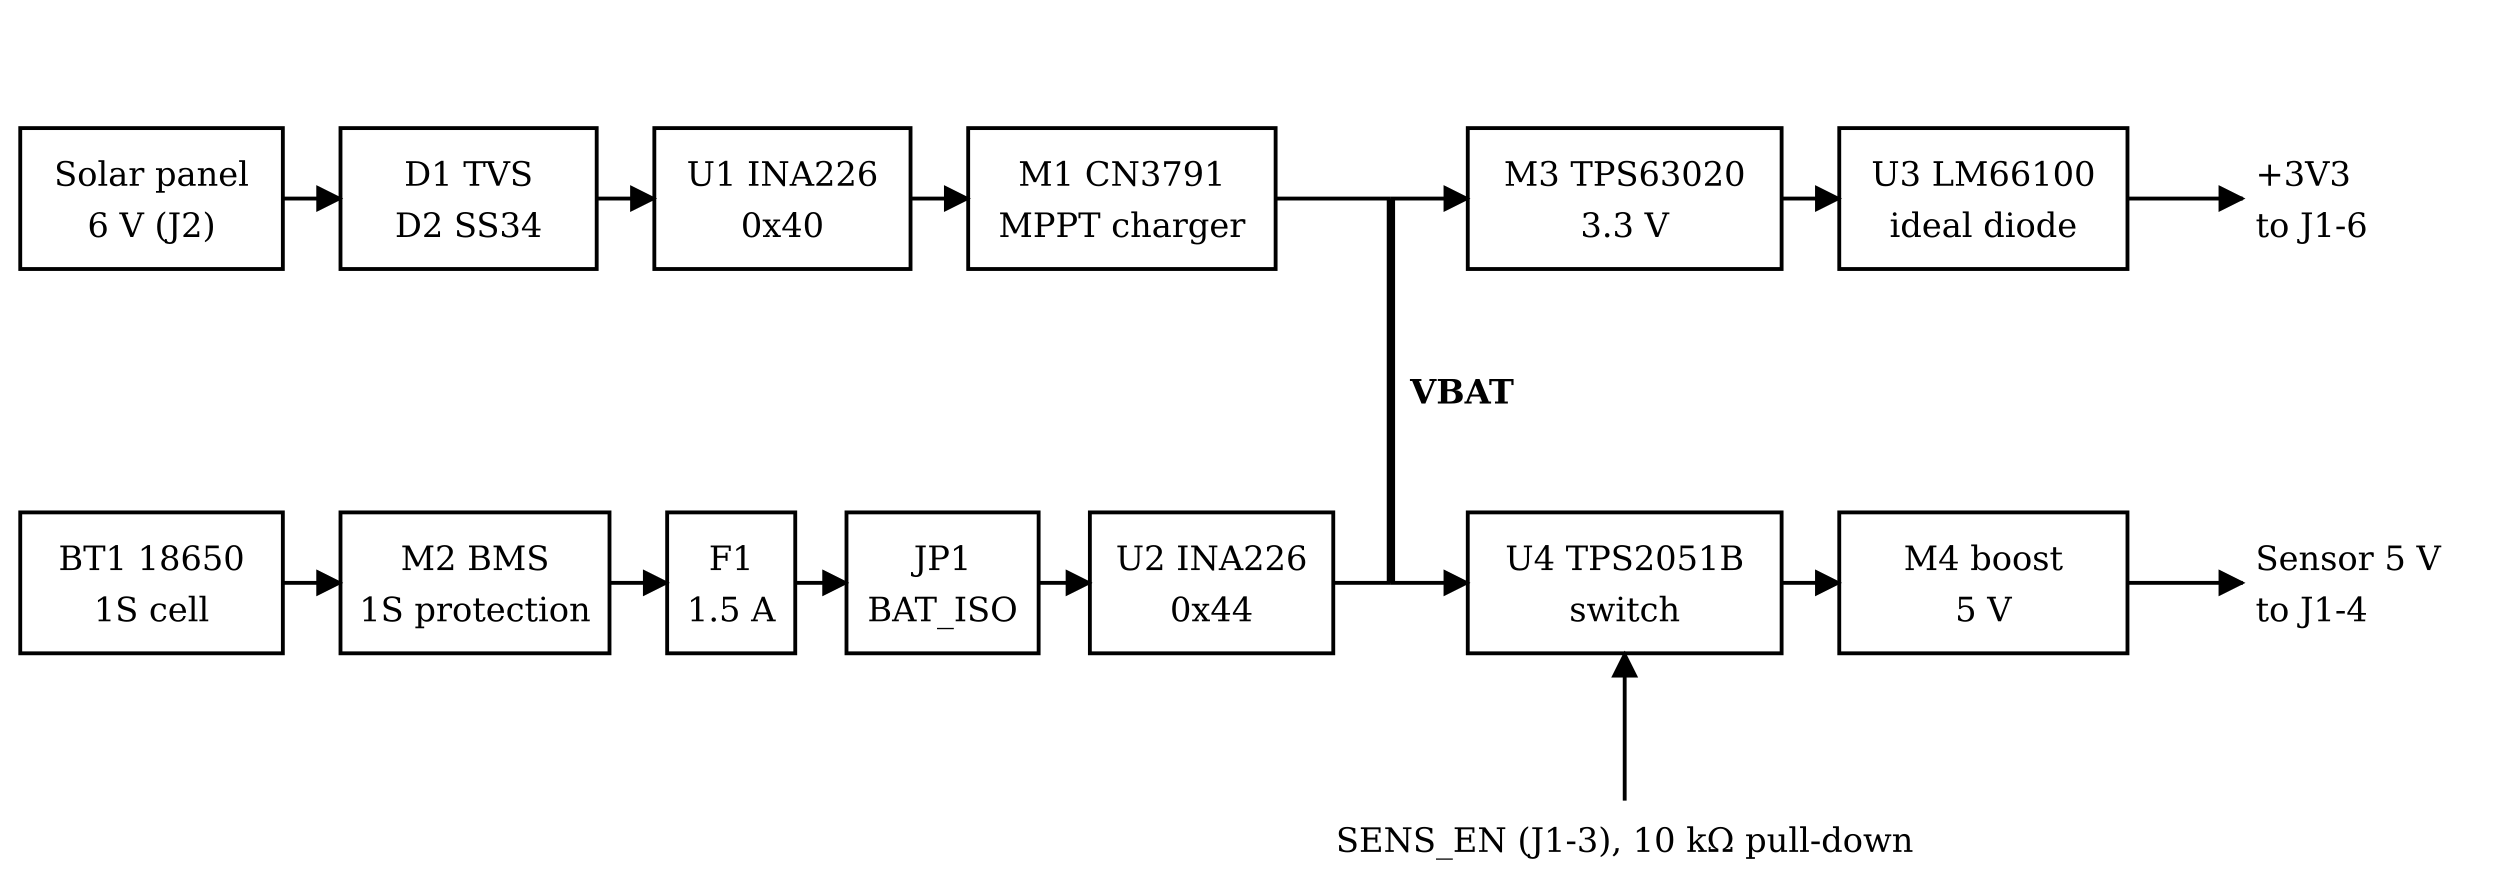
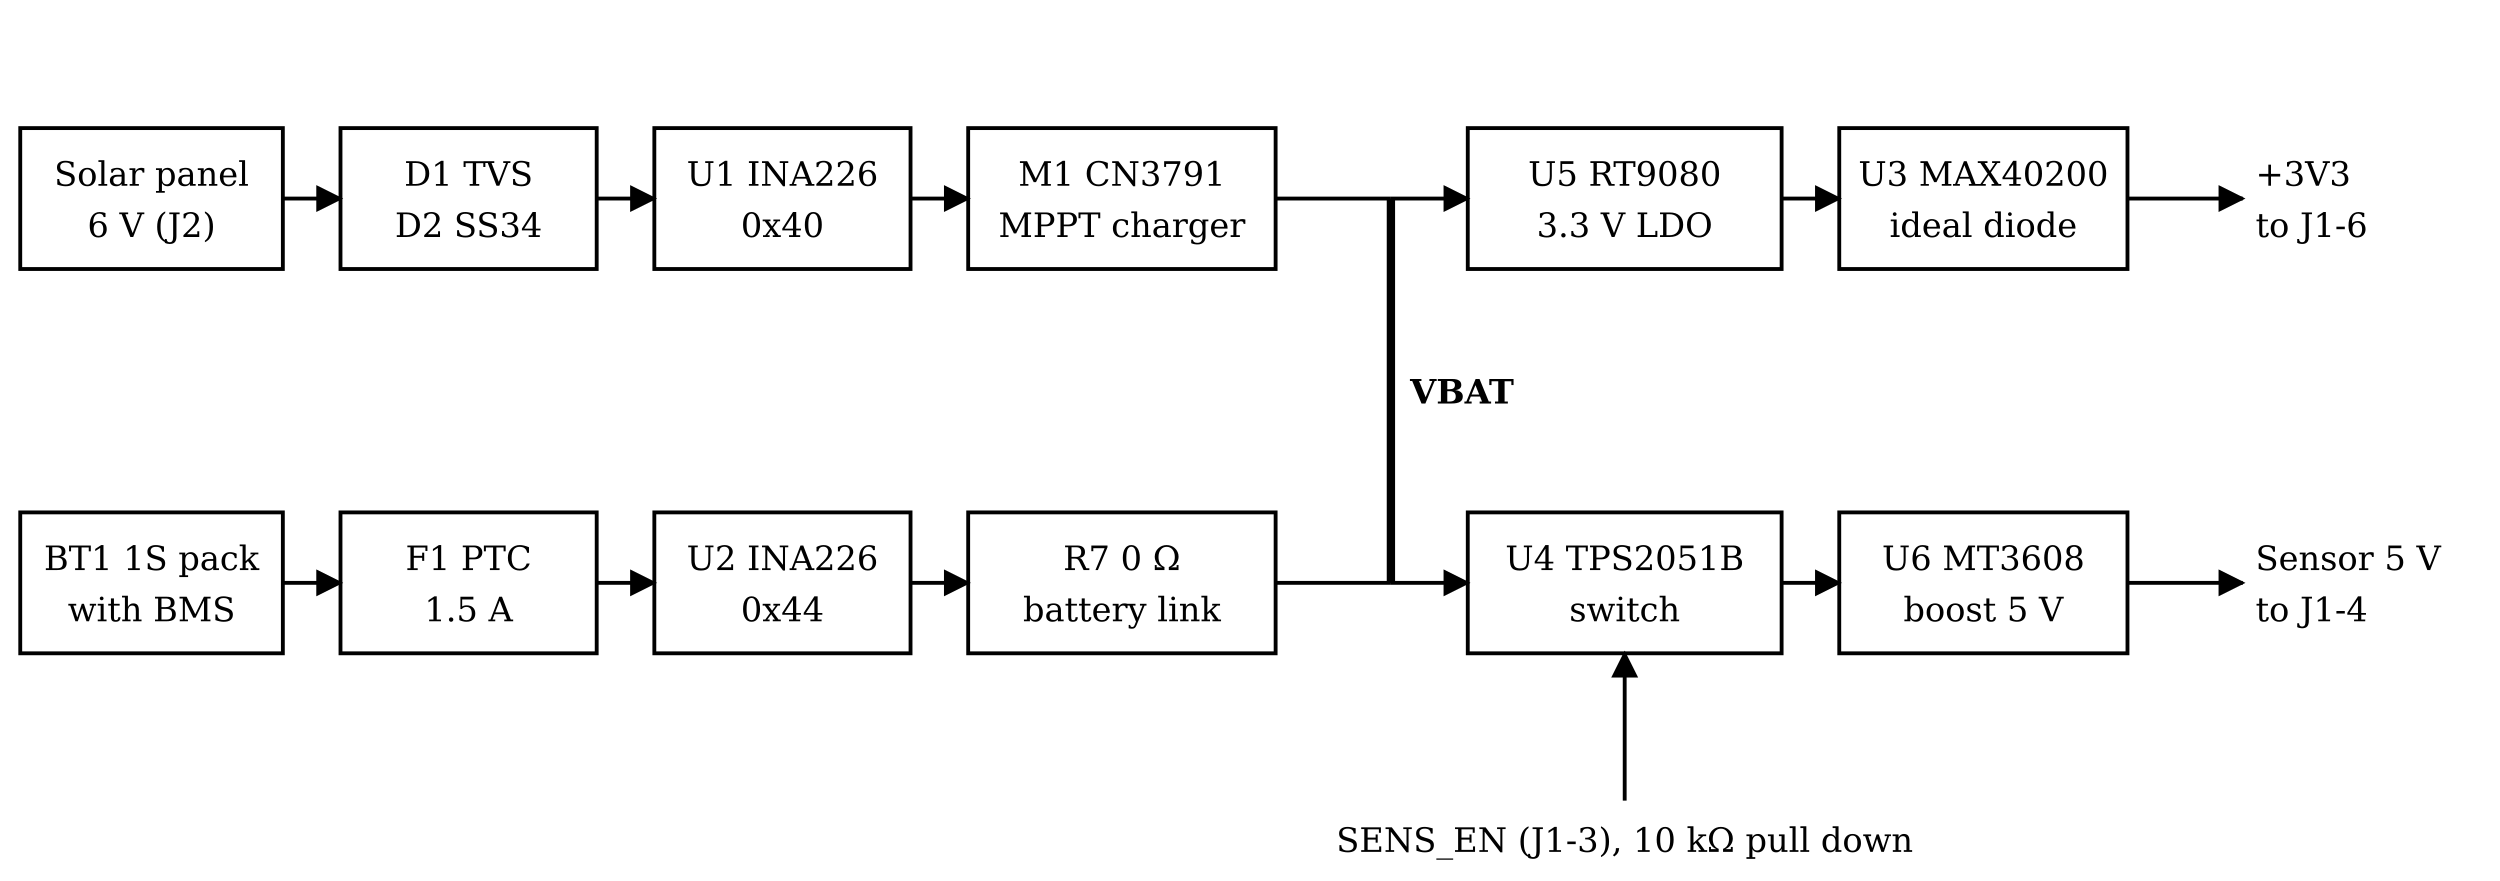
<svg xmlns="http://www.w3.org/2000/svg" width="176mm" height="62mm" viewBox="0 0 780 275" font-family="DejaVu Serif, serif" font-size="10.5">
  <defs>
    <marker id="a" viewBox="0 0 10 10" refX="9" refY="5" markerWidth="7" markerHeight="7" orient="auto-start-reverse">
      <path d="M0,0 L10,5 L0,10 z" fill="#000" />
    </marker>
  </defs>
  <g fill="none" stroke="#000" stroke-width="1.2">
    <rect x="6" y="40" width="82" height="44" />
    <rect x="106" y="40" width="80" height="44" />
    <rect x="204" y="40" width="80" height="44" />
    <rect x="302" y="40" width="96" height="44" />
    <rect x="6" y="160" width="82" height="44" />
-     <rect x="106" y="160" width="84" height="44" />
-     <rect x="208" y="160" width="40" height="44" />
-     <rect x="264" y="160" width="60" height="44" />
-     <rect x="340" y="160" width="76" height="44" />
+     <rect x="106" y="160" width="80" height="44" />
+     <rect x="204" y="160" width="80" height="44" />
+     <rect x="302" y="160" width="96" height="44" />
    <rect x="458" y="40" width="98" height="44" />
    <rect x="574" y="40" width="90" height="44" />
    <rect x="458" y="160" width="98" height="44" />
    <rect x="574" y="160" width="90" height="44" />
    <path d="M88 62 H106" marker-end="url(#a)" />
    <path d="M186 62 H204" marker-end="url(#a)" />
    <path d="M284 62 H302" marker-end="url(#a)" />
    <path d="M398 62 H434" />
    <path d="M88 182 H106" marker-end="url(#a)" />
-     <path d="M190 182 H208" marker-end="url(#a)" />
-     <path d="M248 182 H264" marker-end="url(#a)" />
-     <path d="M324 182 H340" marker-end="url(#a)" />
-     <path d="M416 182 H434" />
+     <path d="M186 182 H204" marker-end="url(#a)" />
+     <path d="M284 182 H302" marker-end="url(#a)" />
+     <path d="M398 182 H434" />
    <path d="M434 62 V182" stroke-width="2.6" />
    <path d="M434 62 H458" marker-end="url(#a)" />
    <path d="M434 182 H458" marker-end="url(#a)" />
    <path d="M556 62 H574" marker-end="url(#a)" />
    <path d="M556 182 H574" marker-end="url(#a)" />
    <path d="M664 62 H700" marker-end="url(#a)" />
    <path d="M664 182 H700" marker-end="url(#a)" />
    <path d="M507 250 V204" marker-end="url(#a)" />
  </g>
  <g text-anchor="middle">
    <text x="47" y="58">Solar panel</text>
    <text x="47" y="74">6 V (J2)</text>
    <text x="146" y="58">D1 TVS</text>
    <text x="146" y="74">D2 SS34</text>
    <text x="244" y="58">U1 INA226</text>
    <text x="244" y="74">0x40</text>
    <text x="350" y="58">M1 CN3791</text>
    <text x="350" y="74">MPPT charger</text>
-     <text x="47" y="178">BT1 18650</text>
-     <text x="47" y="194">1S cell</text>
-     <text x="148" y="178">M2 BMS</text>
-     <text x="148" y="194">1S protection</text>
-     <text x="228" y="178">F1</text>
-     <text x="228" y="194">1.5 A</text>
-     <text x="294" y="178">JP1</text>
-     <text x="294" y="194">BAT_ISO</text>
-     <text x="378" y="178">U2 INA226</text>
-     <text x="378" y="194">0x44</text>
-     <text x="507" y="58">M3 TPS63020</text>
-     <text x="507" y="74">3.3 V</text>
-     <text x="619" y="58">U3 LM66100</text>
+     <text x="47" y="178">BT1 1S pack</text>
+     <text x="47" y="194">with BMS</text>
+     <text x="146" y="178">F1 PTC</text>
+     <text x="146" y="194">1.5 A</text>
+     <text x="244" y="178">U2 INA226</text>
+     <text x="244" y="194">0x44</text>
+     <text x="350" y="178">R7 0 Ω</text>
+     <text x="350" y="194">battery link</text>
+     <text x="507" y="58">U5 RT9080</text>
+     <text x="507" y="74">3.3 V LDO</text>
+     <text x="619" y="58">U3 MAX40200</text>
    <text x="619" y="74">ideal diode</text>
    <text x="507" y="178">U4 TPS2051B</text>
    <text x="507" y="194">switch</text>
-     <text x="619" y="178">M4 boost</text>
-     <text x="619" y="194">5 V</text>
-     <text x="507" y="266">SENS_EN (J1-3), 10 kΩ pull-down</text>
+     <text x="619" y="178">U6 MT3608</text>
+     <text x="619" y="194">boost 5 V</text>
+     <text x="507" y="266">SENS_EN (J1-3), 10 kΩ pull down</text>
  </g>
  <g>
    <text x="440" y="126" font-weight="bold">VBAT</text>
    <text x="704" y="58">+3V3</text>
    <text x="704" y="74">to J1-6</text>
    <text x="704" y="178">Sensor 5 V</text>
    <text x="704" y="194">to J1-4</text>
  </g>
</svg>
